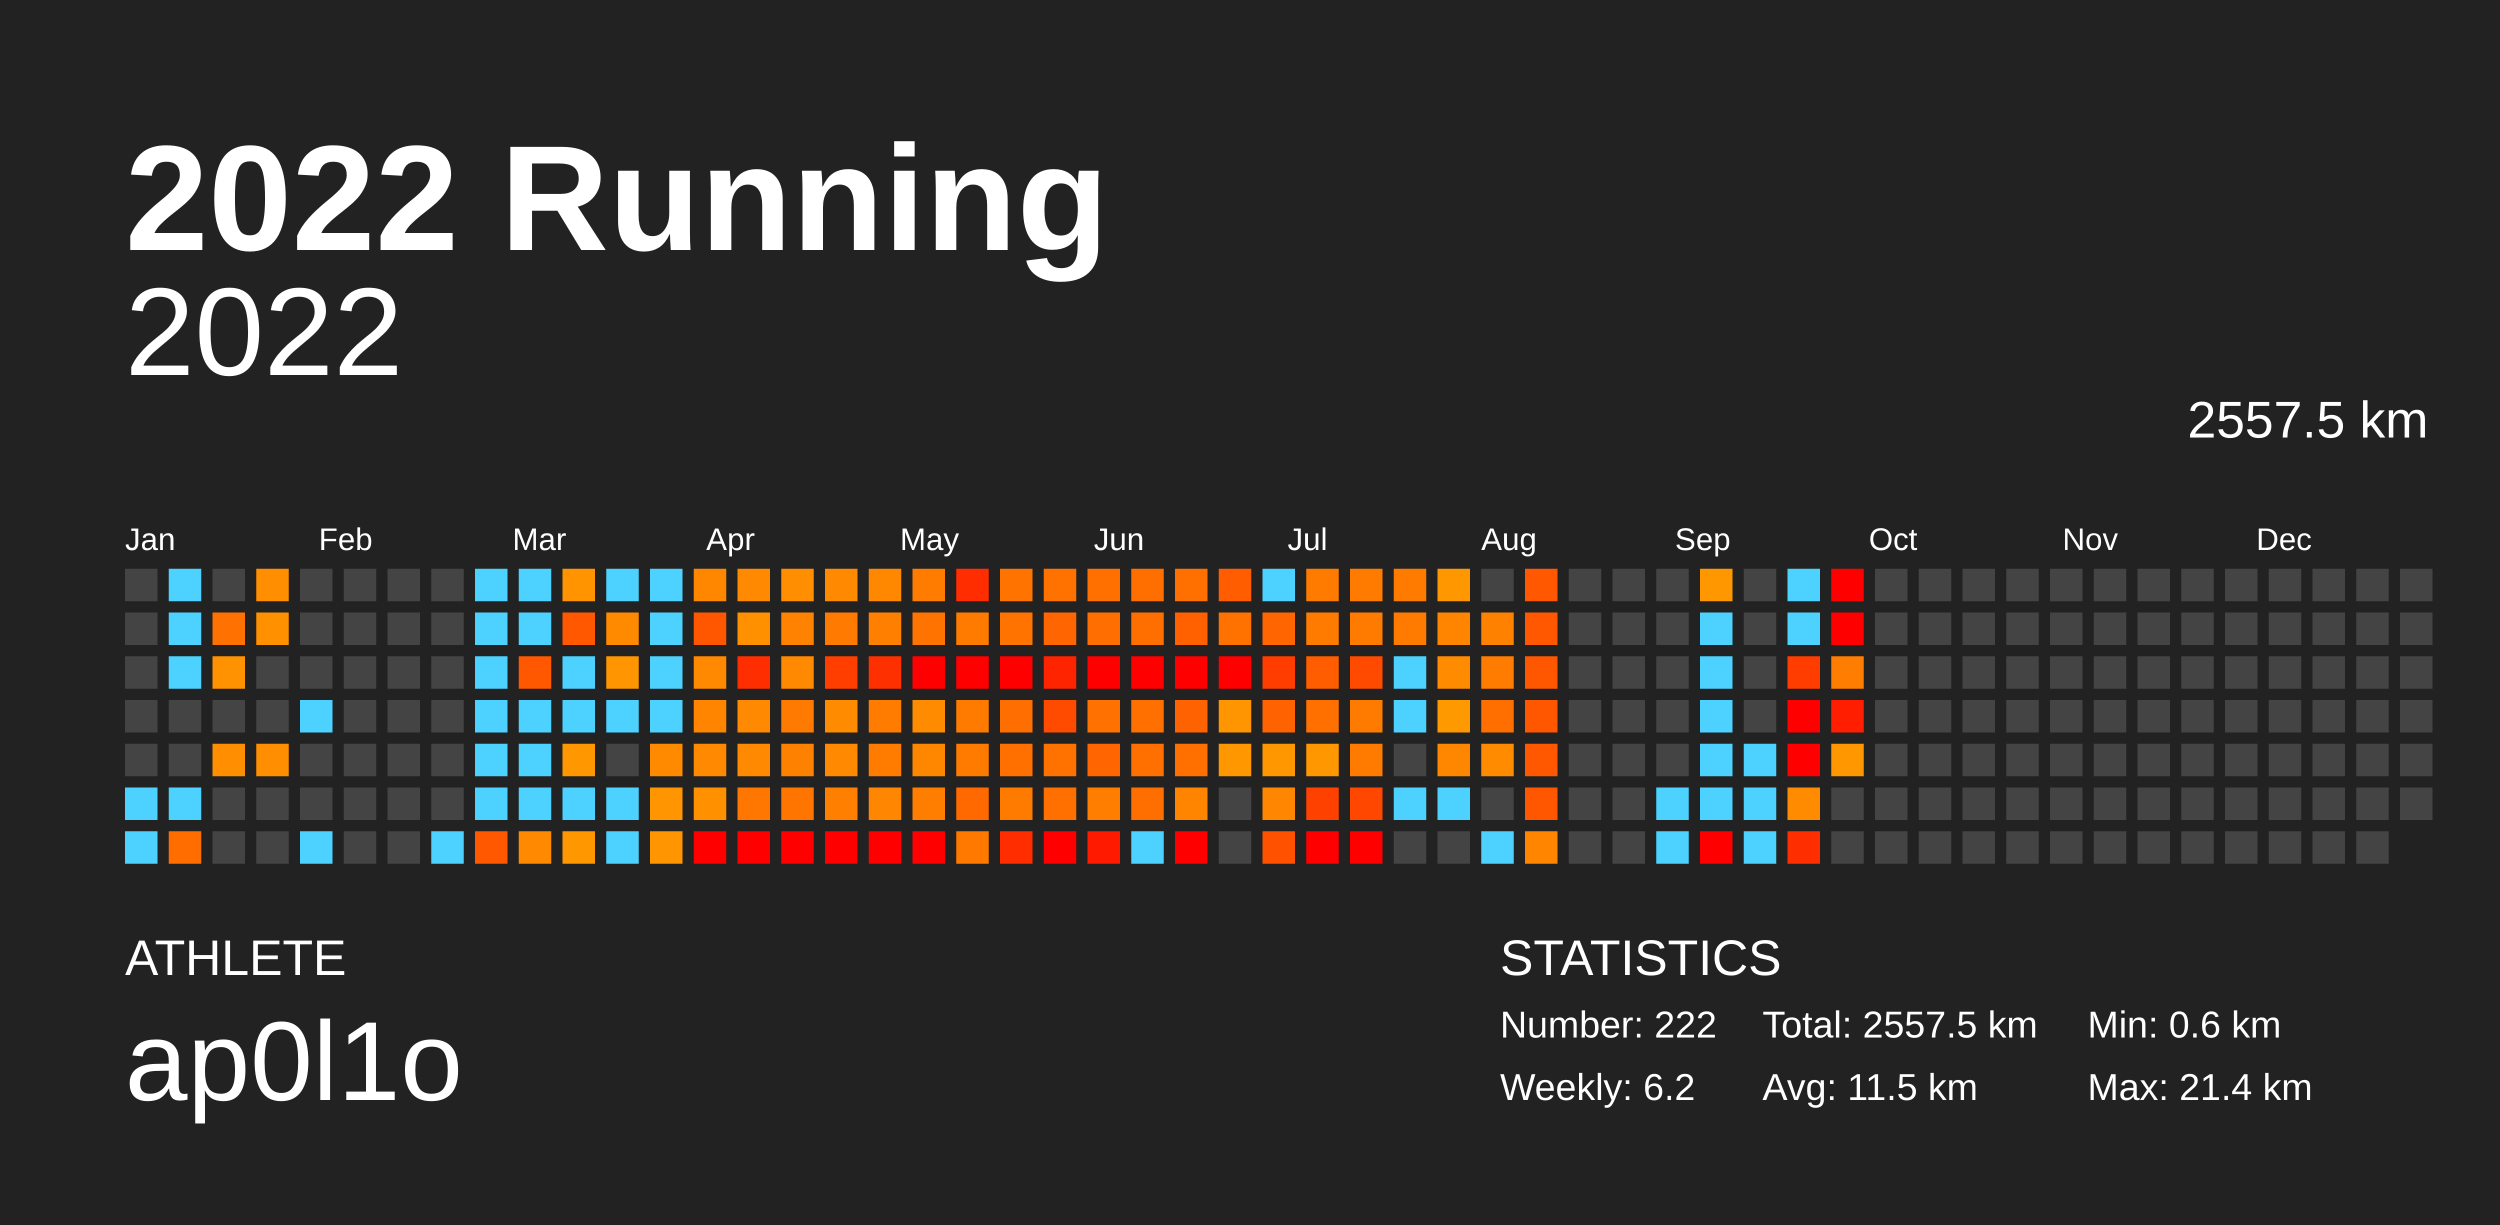
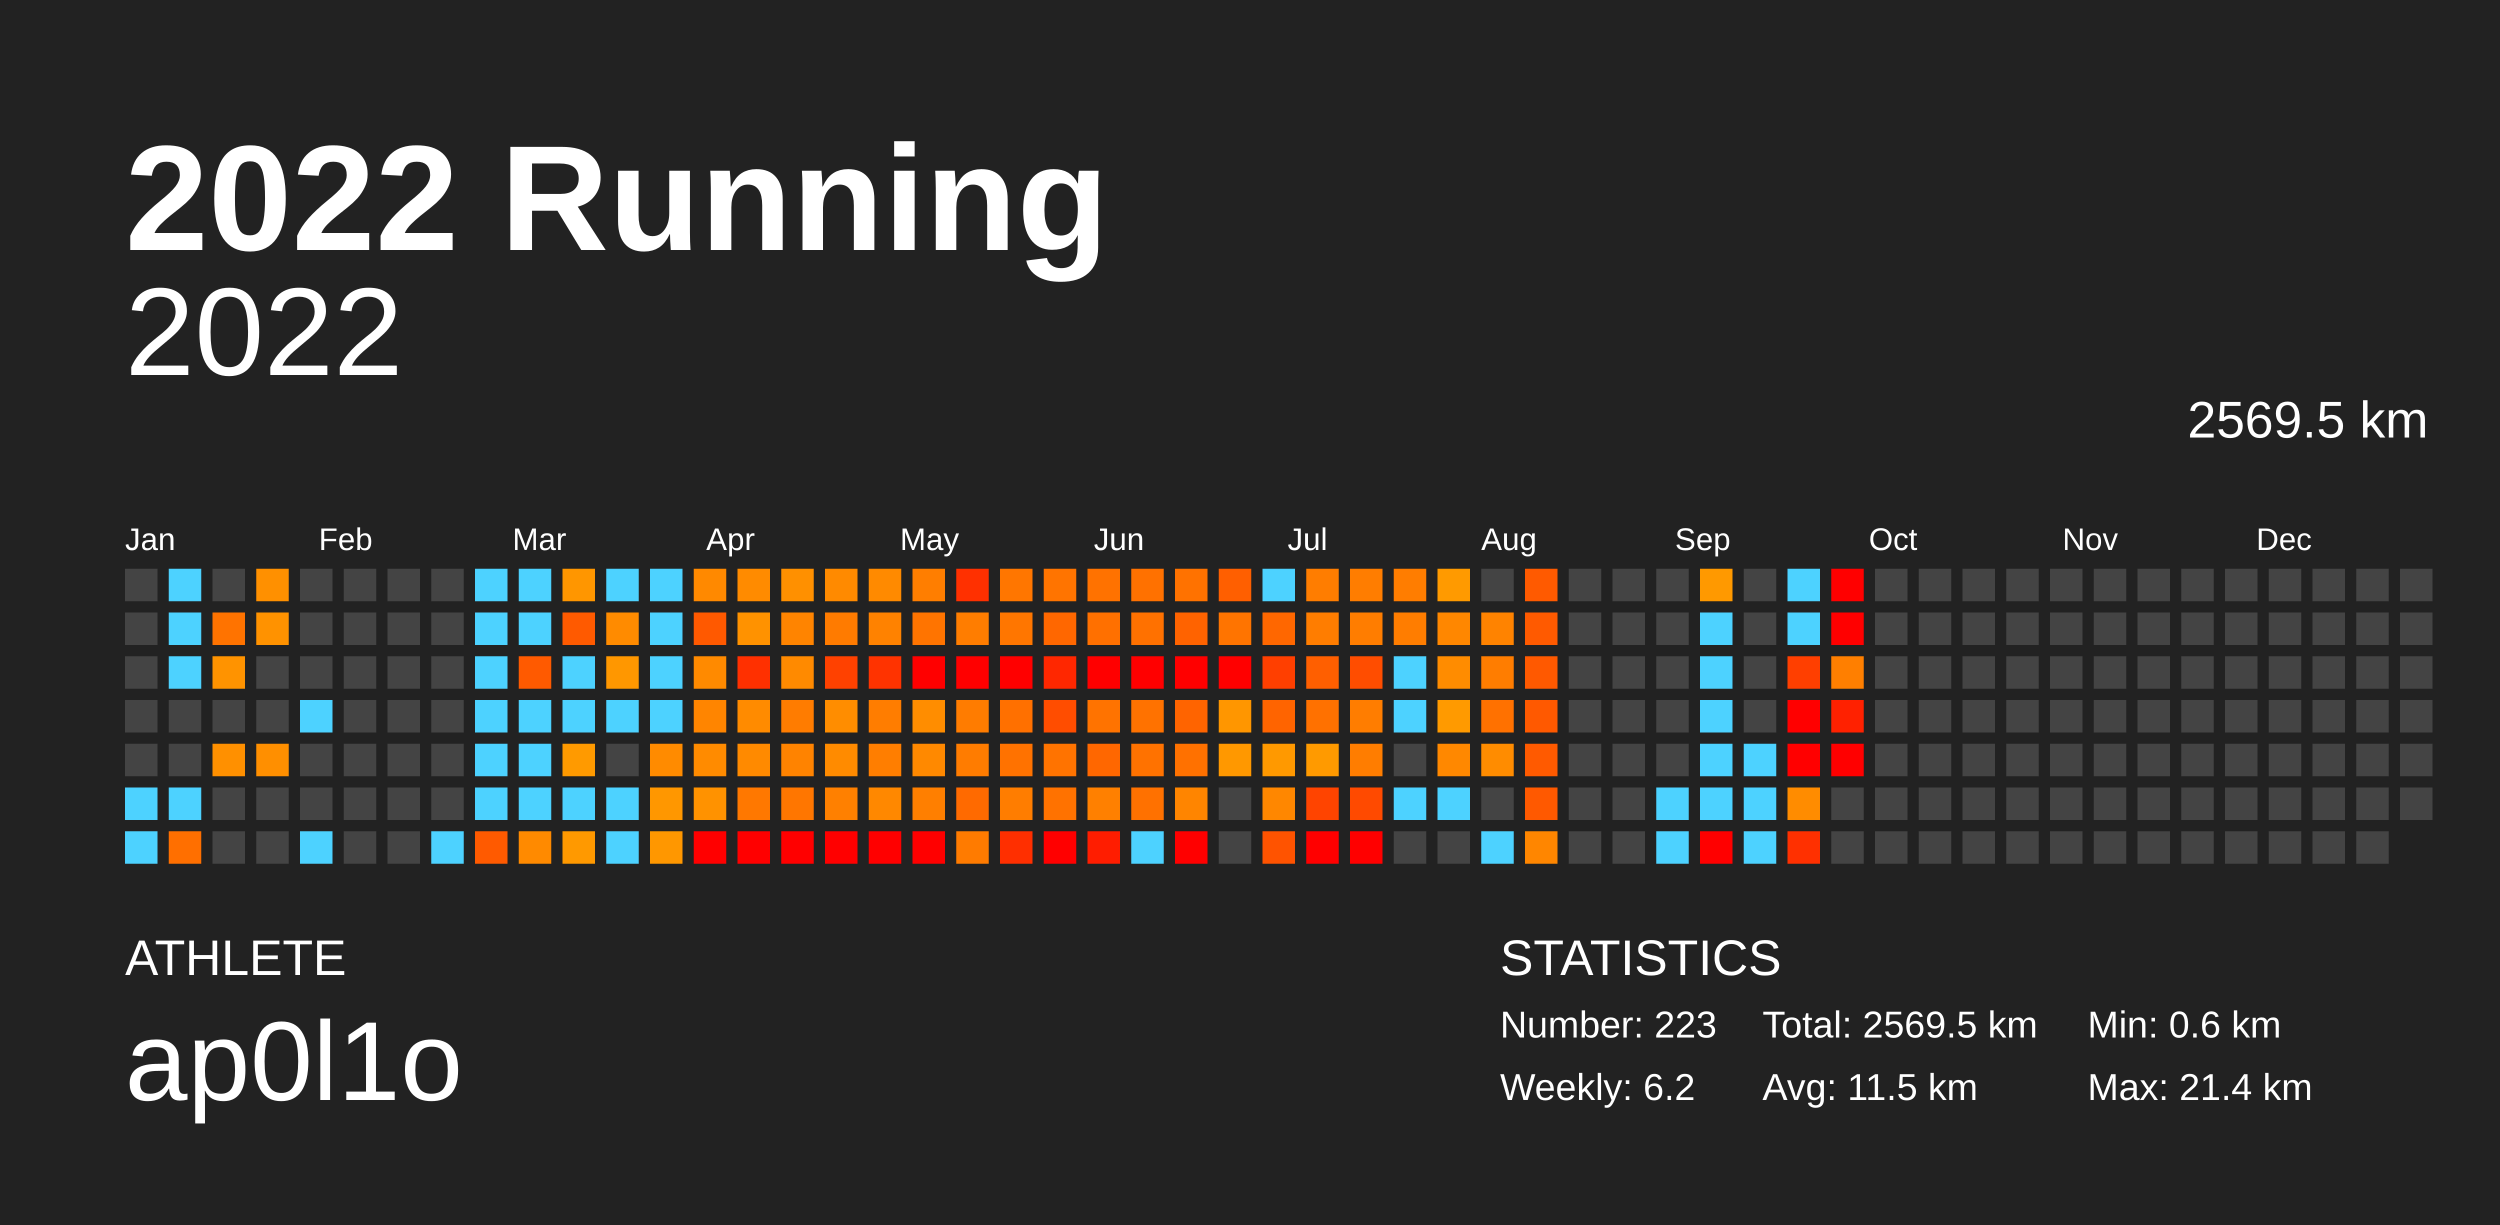
<svg xmlns="http://www.w3.org/2000/svg" baseProfile="full" height="98mm" version="1.1" viewBox="0,0,200,98" width="200mm">
  <defs />
  <rect fill="#222222" height="98" width="200" x="0" y="0" />
  <text fill="#FFFFFF" style="font-size:12px; font-family:Arial; font-weight:bold;" x="10" y="20">2022 Running</text>
  <text fill="#FFFFFF" style="font-size:4px; font-family:Arial" x="10" y="78">ATHLETE</text>
  <text fill="#FFFFFF" style="font-size:9px; font-family:Arial" x="10" y="88">ap0l1o</text>
  <text fill="#FFFFFF" style="font-size:4px; font-family:Arial" x="120" y="78">STATISTICS</text>
-   <text fill="#FFFFFF" style="font-size:3px; font-family:Arial" x="120" y="83">Number: 222</text>
+   <text fill="#FFFFFF" style="font-size:3px; font-family:Arial" x="120" y="83">Number: 223</text>
  <text fill="#FFFFFF" style="font-size:3px; font-family:Arial" x="120" y="88">Weekly: 6.2</text>
-   <text fill="#FFFFFF" style="font-size:3px; font-family:Arial" x="141" y="83">Total: 2557.5 km</text>
+   <text fill="#FFFFFF" style="font-size:3px; font-family:Arial" x="141" y="83">Total: 2569.5 km</text>
  <text fill="#FFFFFF" style="font-size:3px; font-family:Arial" x="141" y="88">Avg: 11.5 km</text>
  <text fill="#FFFFFF" style="font-size:3px; font-family:Arial" x="167" y="83">Min: 0.6 km</text>
  <text fill="#FFFFFF" style="font-size:3px; font-family:Arial" x="167" y="88">Max: 21.4 km</text>
  <text alignment-baseline="hanging" fill="#FFFFFF" style="font-size:10.0px; font-family:Arial;" x="10" y="30">2022</text>
-   <text alignment-baseline="hanging" fill="#FFFFFF" style="font-size:4.125px; font-family:Arial;" x="175" y="35">2557.5 km</text>
+   <text alignment-baseline="hanging" fill="#FFFFFF" style="font-size:4.125px; font-family:Arial;" x="175" y="35">2569.5 km</text>
  <text fill="#FFFFFF" style="font-size:2.5px; font-family:Arial" x="10.0" y="44">Jan</text>
  <text fill="#FFFFFF" style="font-size:2.5px; font-family:Arial" x="25.5" y="44">Feb</text>
  <text fill="#FFFFFF" style="font-size:2.5px; font-family:Arial" x="41.0" y="44">Mar</text>
  <text fill="#FFFFFF" style="font-size:2.5px; font-family:Arial" x="56.5" y="44">Apr</text>
  <text fill="#FFFFFF" style="font-size:2.5px; font-family:Arial" x="72.0" y="44">May</text>
  <text fill="#FFFFFF" style="font-size:2.5px; font-family:Arial" x="87.5" y="44">Jun</text>
  <text fill="#FFFFFF" style="font-size:2.5px; font-family:Arial" x="103.0" y="44">Jul</text>
  <text fill="#FFFFFF" style="font-size:2.5px; font-family:Arial" x="118.5" y="44">Aug</text>
  <text fill="#FFFFFF" style="font-size:2.5px; font-family:Arial" x="134.0" y="44">Sep</text>
  <text fill="#FFFFFF" style="font-size:2.5px; font-family:Arial" x="149.5" y="44">Oct</text>
  <text fill="#FFFFFF" style="font-size:2.5px; font-family:Arial" x="165.0" y="44">Nov</text>
  <text fill="#FFFFFF" style="font-size:2.5px; font-family:Arial" x="180.5" y="44">Dec</text>
  <rect fill="#444444" height="2.6" width="2.6" x="10.0" y="45.5" />
  <rect fill="#444444" height="2.6" width="2.6" x="10.0" y="49.0" />
  <rect fill="#444444" height="2.6" width="2.6" x="10.0" y="52.5" />
  <rect fill="#444444" height="2.6" width="2.6" x="10.0" y="56.0" />
  <rect fill="#444444" height="2.6" width="2.6" x="10.0" y="59.5" />
  <rect fill="#4dd2ff" height="2.6" width="2.6" x="10.0" y="63.0" />
  <rect fill="#4dd2ff" height="2.6" width="2.6" x="10.0" y="66.5" />
  <rect fill="#4dd2ff" height="2.6" width="2.6" x="13.5" y="45.5" />
  <rect fill="#4dd2ff" height="2.6" width="2.6" x="13.5" y="49.0" />
  <rect fill="#4dd2ff" height="2.6" width="2.6" x="13.5" y="52.5" />
  <rect fill="#444444" height="2.6" width="2.6" x="13.5" y="56.0" />
  <rect fill="#444444" height="2.6" width="2.6" x="13.5" y="59.5" />
  <rect fill="#4dd2ff" height="2.6" width="2.6" x="13.5" y="63.0" />
-   <rect fill="#ff6d00" height="2.6" width="2.6" x="13.5" y="66.5" />
+   <rect fill="#ff6f00" height="2.6" width="2.6" x="13.5" y="66.5" />
  <rect fill="#444444" height="2.6" width="2.6" x="17.0" y="45.5" />
-   <rect fill="#ff7100" height="2.6" width="2.6" x="17.0" y="49.0" />
-   <rect fill="#ff9200" height="2.6" width="2.6" x="17.0" y="52.5" />
+   <rect fill="#ff7300" height="2.6" width="2.6" x="17.0" y="49.0" />
+   <rect fill="#ff9300" height="2.6" width="2.6" x="17.0" y="52.5" />
  <rect fill="#444444" height="2.6" width="2.6" x="17.0" y="56.0" />
-   <rect fill="#ff8e00" height="2.6" width="2.6" x="17.0" y="59.5" />
+   <rect fill="#ff9000" height="2.6" width="2.6" x="17.0" y="59.5" />
  <rect fill="#444444" height="2.6" width="2.6" x="17.0" y="63.0" />
  <rect fill="#444444" height="2.6" width="2.6" x="17.0" y="66.5" />
-   <rect fill="#ff8e00" height="2.6" width="2.6" x="20.5" y="45.5" />
-   <rect fill="#ff9100" height="2.6" width="2.6" x="20.5" y="49.0" />
+   <rect fill="#ff9000" height="2.6" width="2.6" x="20.5" y="45.5" />
+   <rect fill="#ff9200" height="2.6" width="2.6" x="20.5" y="49.0" />
  <rect fill="#444444" height="2.6" width="2.6" x="20.5" y="52.5" />
  <rect fill="#444444" height="2.6" width="2.6" x="20.5" y="56.0" />
-   <rect fill="#ff8e00" height="2.6" width="2.6" x="20.5" y="59.5" />
+   <rect fill="#ff8f00" height="2.6" width="2.6" x="20.5" y="59.5" />
  <rect fill="#444444" height="2.6" width="2.6" x="20.5" y="63.0" />
  <rect fill="#444444" height="2.6" width="2.6" x="20.5" y="66.5" />
  <rect fill="#444444" height="2.6" width="2.6" x="24.0" y="45.5" />
  <rect fill="#444444" height="2.6" width="2.6" x="24.0" y="49.0" />
  <rect fill="#444444" height="2.6" width="2.6" x="24.0" y="52.5" />
  <rect fill="#4dd2ff" height="2.6" width="2.6" x="24.0" y="56.0" />
  <rect fill="#444444" height="2.6" width="2.6" x="24.0" y="59.5" />
  <rect fill="#444444" height="2.6" width="2.6" x="24.0" y="63.0" />
  <rect fill="#4dd2ff" height="2.6" width="2.6" x="24.0" y="66.5" />
  <rect fill="#444444" height="2.6" width="2.6" x="27.5" y="45.5" />
  <rect fill="#444444" height="2.6" width="2.6" x="27.5" y="49.0" />
  <rect fill="#444444" height="2.6" width="2.6" x="27.5" y="52.5" />
  <rect fill="#444444" height="2.6" width="2.6" x="27.5" y="56.0" />
  <rect fill="#444444" height="2.6" width="2.6" x="27.5" y="59.5" />
  <rect fill="#444444" height="2.6" width="2.6" x="27.5" y="63.0" />
  <rect fill="#444444" height="2.6" width="2.6" x="27.5" y="66.5" />
  <rect fill="#444444" height="2.6" width="2.6" x="31.0" y="45.5" />
  <rect fill="#444444" height="2.6" width="2.6" x="31.0" y="49.0" />
  <rect fill="#444444" height="2.6" width="2.6" x="31.0" y="52.5" />
  <rect fill="#444444" height="2.6" width="2.6" x="31.0" y="56.0" />
  <rect fill="#444444" height="2.6" width="2.6" x="31.0" y="59.5" />
  <rect fill="#444444" height="2.6" width="2.6" x="31.0" y="63.0" />
  <rect fill="#444444" height="2.6" width="2.6" x="31.0" y="66.5" />
  <rect fill="#444444" height="2.6" width="2.6" x="34.5" y="45.5" />
  <rect fill="#444444" height="2.6" width="2.6" x="34.5" y="49.0" />
  <rect fill="#444444" height="2.6" width="2.6" x="34.5" y="52.5" />
  <rect fill="#444444" height="2.6" width="2.6" x="34.5" y="56.0" />
  <rect fill="#444444" height="2.6" width="2.6" x="34.5" y="59.5" />
  <rect fill="#444444" height="2.6" width="2.6" x="34.5" y="63.0" />
  <rect fill="#4dd2ff" height="2.6" width="2.6" x="34.5" y="66.5" />
  <rect fill="#4dd2ff" height="2.6" width="2.6" x="38.0" y="45.5" />
  <rect fill="#4dd2ff" height="2.6" width="2.6" x="38.0" y="49.0" />
  <rect fill="#4dd2ff" height="2.6" width="2.6" x="38.0" y="52.5" />
  <rect fill="#4dd2ff" height="2.6" width="2.6" x="38.0" y="56.0" />
  <rect fill="#4dd2ff" height="2.6" width="2.6" x="38.0" y="59.5" />
  <rect fill="#4dd2ff" height="2.6" width="2.6" x="38.0" y="63.0" />
-   <rect fill="#ff5800" height="2.6" width="2.6" x="38.0" y="66.5" />
+   <rect fill="#ff5a00" height="2.6" width="2.6" x="38.0" y="66.5" />
  <rect fill="#4dd2ff" height="2.6" width="2.6" x="41.5" y="45.5" />
  <rect fill="#4dd2ff" height="2.6" width="2.6" x="41.5" y="49.0" />
-   <rect fill="#ff5800" height="2.6" width="2.6" x="41.5" y="52.5" />
+   <rect fill="#ff5a00" height="2.6" width="2.6" x="41.5" y="52.5" />
  <rect fill="#4dd2ff" height="2.6" width="2.6" x="41.5" y="56.0" />
  <rect fill="#4dd2ff" height="2.6" width="2.6" x="41.5" y="59.5" />
  <rect fill="#4dd2ff" height="2.6" width="2.6" x="41.5" y="63.0" />
-   <rect fill="#ff8900" height="2.6" width="2.6" x="41.5" y="66.5" />
-   <rect fill="#ff9400" height="2.6" width="2.6" x="45.0" y="45.5" />
-   <rect fill="#ff5800" height="2.6" width="2.6" x="45.0" y="49.0" />
+   <rect fill="#ff8a00" height="2.6" width="2.6" x="41.5" y="66.5" />
+   <rect fill="#ff9600" height="2.6" width="2.6" x="45.0" y="45.5" />
+   <rect fill="#ff5a00" height="2.6" width="2.6" x="45.0" y="49.0" />
  <rect fill="#4dd2ff" height="2.6" width="2.6" x="45.0" y="52.5" />
  <rect fill="#4dd2ff" height="2.6" width="2.6" x="45.0" y="56.0" />
-   <rect fill="#ff9800" height="2.6" width="2.6" x="45.0" y="59.5" />
+   <rect fill="#ff9a00" height="2.6" width="2.6" x="45.0" y="59.5" />
  <rect fill="#4dd2ff" height="2.6" width="2.6" x="45.0" y="63.0" />
-   <rect fill="#ff9800" height="2.6" width="2.6" x="45.0" y="66.5" />
+   <rect fill="#ff9900" height="2.6" width="2.6" x="45.0" y="66.5" />
  <rect fill="#4dd2ff" height="2.6" width="2.6" x="48.5" y="45.5" />
-   <rect fill="#ff8a00" height="2.6" width="2.6" x="48.5" y="49.0" />
-   <rect fill="#ff9500" height="2.6" width="2.6" x="48.5" y="52.5" />
+   <rect fill="#ff8b00" height="2.6" width="2.6" x="48.5" y="49.0" />
+   <rect fill="#ff9700" height="2.6" width="2.6" x="48.5" y="52.5" />
  <rect fill="#4dd2ff" height="2.6" width="2.6" x="48.5" y="56.0" />
  <rect fill="#444444" height="2.6" width="2.6" x="48.5" y="59.5" />
  <rect fill="#4dd2ff" height="2.6" width="2.6" x="48.5" y="63.0" />
  <rect fill="#4dd2ff" height="2.6" width="2.6" x="48.5" y="66.5" />
  <rect fill="#4dd2ff" height="2.6" width="2.6" x="52.0" y="45.5" />
  <rect fill="#4dd2ff" height="2.6" width="2.6" x="52.0" y="49.0" />
  <rect fill="#4dd2ff" height="2.6" width="2.6" x="52.0" y="52.5" />
  <rect fill="#4dd2ff" height="2.6" width="2.6" x="52.0" y="56.0" />
-   <rect fill="#ff8a00" height="2.6" width="2.6" x="52.0" y="59.5" />
-   <rect fill="#ff9500" height="2.6" width="2.6" x="52.0" y="63.0" />
-   <rect fill="#ff9500" height="2.6" width="2.6" x="52.0" y="66.5" />
-   <rect fill="#ff8700" height="2.6" width="2.6" x="55.5" y="45.5" />
-   <rect fill="#ff5700" height="2.6" width="2.6" x="55.5" y="49.0" />
-   <rect fill="#ff8900" height="2.6" width="2.6" x="55.5" y="52.5" />
-   <rect fill="#ff8400" height="2.6" width="2.6" x="55.5" y="56.0" />
-   <rect fill="#ff8900" height="2.6" width="2.6" x="55.5" y="59.5" />
-   <rect fill="#ff9100" height="2.6" width="2.6" x="55.5" y="63.0" />
+   <rect fill="#ff8b00" height="2.6" width="2.6" x="52.0" y="59.5" />
+   <rect fill="#ff9700" height="2.6" width="2.6" x="52.0" y="63.0" />
+   <rect fill="#ff9700" height="2.6" width="2.6" x="52.0" y="66.5" />
+   <rect fill="#ff8900" height="2.6" width="2.6" x="55.5" y="45.5" />
+   <rect fill="#ff5900" height="2.6" width="2.6" x="55.5" y="49.0" />
+   <rect fill="#ff8a00" height="2.6" width="2.6" x="55.5" y="52.5" />
+   <rect fill="#ff8500" height="2.6" width="2.6" x="55.5" y="56.0" />
+   <rect fill="#ff8b00" height="2.6" width="2.6" x="55.5" y="59.5" />
+   <rect fill="#ff9200" height="2.6" width="2.6" x="55.5" y="63.0" />
  <rect fill="red" height="2.6" width="2.6" x="55.5" y="66.5" />
-   <rect fill="#ff8900" height="2.6" width="2.6" x="59.0" y="45.5" />
-   <rect fill="#ff9100" height="2.6" width="2.6" x="59.0" y="49.0" />
-   <rect fill="#ff2e00" height="2.6" width="2.6" x="59.0" y="52.5" />
-   <rect fill="#ff8900" height="2.6" width="2.6" x="59.0" y="56.0" />
-   <rect fill="#ff8900" height="2.6" width="2.6" x="59.0" y="59.5" />
-   <rect fill="#ff7600" height="2.6" width="2.6" x="59.0" y="63.0" />
+   <rect fill="#ff8b00" height="2.6" width="2.6" x="59.0" y="45.5" />
+   <rect fill="#ff9200" height="2.6" width="2.6" x="59.0" y="49.0" />
+   <rect fill="#ff3000" height="2.6" width="2.6" x="59.0" y="52.5" />
+   <rect fill="#ff8b00" height="2.6" width="2.6" x="59.0" y="56.0" />
+   <rect fill="#ff8a00" height="2.6" width="2.6" x="59.0" y="59.5" />
+   <rect fill="#ff7800" height="2.6" width="2.6" x="59.0" y="63.0" />
  <rect fill="red" height="2.6" width="2.6" x="59.0" y="66.5" />
-   <rect fill="#ff8f00" height="2.6" width="2.6" x="62.5" y="45.5" />
-   <rect fill="#ff8200" height="2.6" width="2.6" x="62.5" y="49.0" />
-   <rect fill="#ff8900" height="2.6" width="2.6" x="62.5" y="52.5" />
-   <rect fill="#ff7a00" height="2.6" width="2.6" x="62.5" y="56.0" />
-   <rect fill="#ff8100" height="2.6" width="2.6" x="62.5" y="59.5" />
-   <rect fill="#ff7500" height="2.6" width="2.6" x="62.5" y="63.0" />
+   <rect fill="#ff9000" height="2.6" width="2.6" x="62.5" y="45.5" />
+   <rect fill="#ff8400" height="2.6" width="2.6" x="62.5" y="49.0" />
+   <rect fill="#ff8a00" height="2.6" width="2.6" x="62.5" y="52.5" />
+   <rect fill="#ff7c00" height="2.6" width="2.6" x="62.5" y="56.0" />
+   <rect fill="#ff8300" height="2.6" width="2.6" x="62.5" y="59.5" />
+   <rect fill="#ff7600" height="2.6" width="2.6" x="62.5" y="63.0" />
  <rect fill="red" height="2.6" width="2.6" x="62.5" y="66.5" />
-   <rect fill="#ff8900" height="2.6" width="2.6" x="66.0" y="45.5" />
-   <rect fill="#ff7a00" height="2.6" width="2.6" x="66.0" y="49.0" />
-   <rect fill="#ff3e00" height="2.6" width="2.6" x="66.0" y="52.5" />
-   <rect fill="#ff8b00" height="2.6" width="2.6" x="66.0" y="56.0" />
-   <rect fill="#ff8900" height="2.6" width="2.6" x="66.0" y="59.5" />
-   <rect fill="#ff7f00" height="2.6" width="2.6" x="66.0" y="63.0" />
+   <rect fill="#ff8a00" height="2.6" width="2.6" x="66.0" y="45.5" />
+   <rect fill="#ff7b00" height="2.6" width="2.6" x="66.0" y="49.0" />
+   <rect fill="#ff4100" height="2.6" width="2.6" x="66.0" y="52.5" />
+   <rect fill="#ff8d00" height="2.6" width="2.6" x="66.0" y="56.0" />
+   <rect fill="#ff8b00" height="2.6" width="2.6" x="66.0" y="59.5" />
+   <rect fill="#ff8000" height="2.6" width="2.6" x="66.0" y="63.0" />
  <rect fill="red" height="2.6" width="2.6" x="66.0" y="66.5" />
-   <rect fill="#ff8800" height="2.6" width="2.6" x="69.5" y="45.5" />
-   <rect fill="#ff8000" height="2.6" width="2.6" x="69.5" y="49.0" />
-   <rect fill="#ff3000" height="2.6" width="2.6" x="69.5" y="52.5" />
-   <rect fill="#ff7c00" height="2.6" width="2.6" x="69.5" y="56.0" />
-   <rect fill="#ff7c00" height="2.6" width="2.6" x="69.5" y="59.5" />
-   <rect fill="#ff8600" height="2.6" width="2.6" x="69.5" y="63.0" />
+   <rect fill="#ff8a00" height="2.6" width="2.6" x="69.5" y="45.5" />
+   <rect fill="#ff8200" height="2.6" width="2.6" x="69.5" y="49.0" />
+   <rect fill="#ff3300" height="2.6" width="2.6" x="69.5" y="52.5" />
+   <rect fill="#ff7d00" height="2.6" width="2.6" x="69.5" y="56.0" />
+   <rect fill="#ff7e00" height="2.6" width="2.6" x="69.5" y="59.5" />
+   <rect fill="#ff8800" height="2.6" width="2.6" x="69.5" y="63.0" />
  <rect fill="red" height="2.6" width="2.6" x="69.5" y="66.5" />
-   <rect fill="#ff7c00" height="2.6" width="2.6" x="73.0" y="45.5" />
-   <rect fill="#ff7300" height="2.6" width="2.6" x="73.0" y="49.0" />
+   <rect fill="#ff7e00" height="2.6" width="2.6" x="73.0" y="45.5" />
+   <rect fill="#ff7400" height="2.6" width="2.6" x="73.0" y="49.0" />
  <rect fill="red" height="2.6" width="2.6" x="73.0" y="52.5" />
-   <rect fill="#ff8b00" height="2.6" width="2.6" x="73.0" y="56.0" />
-   <rect fill="#ff8700" height="2.6" width="2.6" x="73.0" y="59.5" />
-   <rect fill="#ff7e00" height="2.6" width="2.6" x="73.0" y="63.0" />
+   <rect fill="#ff8d00" height="2.6" width="2.6" x="73.0" y="56.0" />
+   <rect fill="#ff8900" height="2.6" width="2.6" x="73.0" y="59.5" />
+   <rect fill="#ff7f00" height="2.6" width="2.6" x="73.0" y="63.0" />
  <rect fill="red" height="2.6" width="2.6" x="73.0" y="66.5" />
-   <rect fill="#ff2d00" height="2.6" width="2.6" x="76.5" y="45.5" />
-   <rect fill="#ff7b00" height="2.6" width="2.6" x="76.5" y="49.0" />
+   <rect fill="#ff3000" height="2.6" width="2.6" x="76.5" y="45.5" />
+   <rect fill="#ff7d00" height="2.6" width="2.6" x="76.5" y="49.0" />
  <rect fill="red" height="2.6" width="2.6" x="76.5" y="52.5" />
-   <rect fill="#ff7b00" height="2.6" width="2.6" x="76.5" y="56.0" />
-   <rect fill="#ff7b00" height="2.6" width="2.6" x="76.5" y="59.5" />
-   <rect fill="#ff6900" height="2.6" width="2.6" x="76.5" y="63.0" />
-   <rect fill="#ff7900" height="2.6" width="2.6" x="76.5" y="66.5" />
-   <rect fill="#ff7400" height="2.6" width="2.6" x="80.0" y="45.5" />
-   <rect fill="#ff7400" height="2.6" width="2.6" x="80.0" y="49.0" />
+   <rect fill="#ff7c00" height="2.6" width="2.6" x="76.5" y="56.0" />
+   <rect fill="#ff7c00" height="2.6" width="2.6" x="76.5" y="59.5" />
+   <rect fill="#ff6a00" height="2.6" width="2.6" x="76.5" y="63.0" />
+   <rect fill="#ff7b00" height="2.6" width="2.6" x="76.5" y="66.5" />
+   <rect fill="#ff7600" height="2.6" width="2.6" x="80.0" y="45.5" />
+   <rect fill="#ff7600" height="2.6" width="2.6" x="80.0" y="49.0" />
  <rect fill="red" height="2.6" width="2.6" x="80.0" y="52.5" />
-   <rect fill="#ff6e00" height="2.6" width="2.6" x="80.0" y="56.0" />
-   <rect fill="#ff7000" height="2.6" width="2.6" x="80.0" y="59.5" />
-   <rect fill="#ff7b00" height="2.6" width="2.6" x="80.0" y="63.0" />
-   <rect fill="#ff2d00" height="2.6" width="2.6" x="80.0" y="66.5" />
-   <rect fill="#ff7200" height="2.6" width="2.6" x="83.5" y="45.5" />
-   <rect fill="#ff6500" height="2.6" width="2.6" x="83.5" y="49.0" />
-   <rect fill="#ff2400" height="2.6" width="2.6" x="83.5" y="52.5" />
-   <rect fill="#ff4b00" height="2.6" width="2.6" x="83.5" y="56.0" />
-   <rect fill="#ff7200" height="2.6" width="2.6" x="83.5" y="59.5" />
-   <rect fill="#ff7000" height="2.6" width="2.6" x="83.5" y="63.0" />
+   <rect fill="#ff7000" height="2.6" width="2.6" x="80.0" y="56.0" />
+   <rect fill="#ff7200" height="2.6" width="2.6" x="80.0" y="59.5" />
+   <rect fill="#ff7d00" height="2.6" width="2.6" x="80.0" y="63.0" />
+   <rect fill="#ff2f00" height="2.6" width="2.6" x="80.0" y="66.5" />
+   <rect fill="#ff7400" height="2.6" width="2.6" x="83.5" y="45.5" />
+   <rect fill="#ff6700" height="2.6" width="2.6" x="83.5" y="49.0" />
+   <rect fill="#ff2700" height="2.6" width="2.6" x="83.5" y="52.5" />
+   <rect fill="#ff4d00" height="2.6" width="2.6" x="83.5" y="56.0" />
+   <rect fill="#ff7300" height="2.6" width="2.6" x="83.5" y="59.5" />
+   <rect fill="#ff7200" height="2.6" width="2.6" x="83.5" y="63.0" />
  <rect fill="red" height="2.6" width="2.6" x="83.5" y="66.5" />
-   <rect fill="#ff7000" height="2.6" width="2.6" x="87.0" y="45.5" />
-   <rect fill="#ff6e00" height="2.6" width="2.6" x="87.0" y="49.0" />
+   <rect fill="#ff7200" height="2.6" width="2.6" x="87.0" y="45.5" />
+   <rect fill="#ff7000" height="2.6" width="2.6" x="87.0" y="49.0" />
  <rect fill="red" height="2.6" width="2.6" x="87.0" y="52.5" />
-   <rect fill="#ff7100" height="2.6" width="2.6" x="87.0" y="56.0" />
-   <rect fill="#ff6500" height="2.6" width="2.6" x="87.0" y="59.5" />
-   <rect fill="#ff7e00" height="2.6" width="2.6" x="87.0" y="63.0" />
-   <rect fill="#ff1a00" height="2.6" width="2.6" x="87.0" y="66.5" />
-   <rect fill="#ff6f00" height="2.6" width="2.6" x="90.5" y="45.5" />
-   <rect fill="#ff6f00" height="2.6" width="2.6" x="90.5" y="49.0" />
+   <rect fill="#ff7300" height="2.6" width="2.6" x="87.0" y="56.0" />
+   <rect fill="#ff6700" height="2.6" width="2.6" x="87.0" y="59.5" />
+   <rect fill="#ff8000" height="2.6" width="2.6" x="87.0" y="63.0" />
+   <rect fill="#ff1d00" height="2.6" width="2.6" x="87.0" y="66.5" />
+   <rect fill="#ff7100" height="2.6" width="2.6" x="90.5" y="45.5" />
+   <rect fill="#ff7100" height="2.6" width="2.6" x="90.5" y="49.0" />
  <rect fill="red" height="2.6" width="2.6" x="90.5" y="52.5" />
-   <rect fill="#ff7000" height="2.6" width="2.6" x="90.5" y="56.0" />
-   <rect fill="#ff7000" height="2.6" width="2.6" x="90.5" y="59.5" />
-   <rect fill="#ff6f00" height="2.6" width="2.6" x="90.5" y="63.0" />
+   <rect fill="#ff7200" height="2.6" width="2.6" x="90.5" y="56.0" />
+   <rect fill="#ff7200" height="2.6" width="2.6" x="90.5" y="59.5" />
+   <rect fill="#ff7100" height="2.6" width="2.6" x="90.5" y="63.0" />
  <rect fill="#4dd2ff" height="2.6" width="2.6" x="90.5" y="66.5" />
-   <rect fill="#ff7000" height="2.6" width="2.6" x="94.0" y="45.5" />
-   <rect fill="#ff6100" height="2.6" width="2.6" x="94.0" y="49.0" />
+   <rect fill="#ff7200" height="2.6" width="2.6" x="94.0" y="45.5" />
+   <rect fill="#ff6300" height="2.6" width="2.6" x="94.0" y="49.0" />
  <rect fill="red" height="2.6" width="2.6" x="94.0" y="52.5" />
-   <rect fill="#ff6200" height="2.6" width="2.6" x="94.0" y="56.0" />
-   <rect fill="#ff7000" height="2.6" width="2.6" x="94.0" y="59.5" />
-   <rect fill="#ff8400" height="2.6" width="2.6" x="94.0" y="63.0" />
+   <rect fill="#ff6400" height="2.6" width="2.6" x="94.0" y="56.0" />
+   <rect fill="#ff7100" height="2.6" width="2.6" x="94.0" y="59.5" />
+   <rect fill="#ff8500" height="2.6" width="2.6" x="94.0" y="63.0" />
  <rect fill="red" height="2.6" width="2.6" x="94.0" y="66.5" />
-   <rect fill="#ff5d00" height="2.6" width="2.6" x="97.5" y="45.5" />
-   <rect fill="#ff7200" height="2.6" width="2.6" x="97.5" y="49.0" />
+   <rect fill="#ff5f00" height="2.6" width="2.6" x="97.5" y="45.5" />
+   <rect fill="#ff7400" height="2.6" width="2.6" x="97.5" y="49.0" />
  <rect fill="red" height="2.6" width="2.6" x="97.5" y="52.5" />
-   <rect fill="#ff9500" height="2.6" width="2.6" x="97.5" y="56.0" />
-   <rect fill="#ff9700" height="2.6" width="2.6" x="97.5" y="59.5" />
+   <rect fill="#ff9600" height="2.6" width="2.6" x="97.5" y="56.0" />
+   <rect fill="#ff9800" height="2.6" width="2.6" x="97.5" y="59.5" />
  <rect fill="#444444" height="2.6" width="2.6" x="97.5" y="63.0" />
  <rect fill="#444444" height="2.6" width="2.6" x="97.5" y="66.5" />
  <rect fill="#4dd2ff" height="2.6" width="2.6" x="101.0" y="45.5" />
-   <rect fill="#ff6500" height="2.6" width="2.6" x="101.0" y="49.0" />
-   <rect fill="#ff3d00" height="2.6" width="2.6" x="101.0" y="52.5" />
-   <rect fill="#ff6200" height="2.6" width="2.6" x="101.0" y="56.0" />
-   <rect fill="#ff9800" height="2.6" width="2.6" x="101.0" y="59.5" />
-   <rect fill="#ff8600" height="2.6" width="2.6" x="101.0" y="63.0" />
-   <rect fill="#ff5100" height="2.6" width="2.6" x="101.0" y="66.5" />
-   <rect fill="#ff7b00" height="2.6" width="2.6" x="104.5" y="45.5" />
-   <rect fill="#ff7b00" height="2.6" width="2.6" x="104.5" y="49.0" />
-   <rect fill="#ff5d00" height="2.6" width="2.6" x="104.5" y="52.5" />
-   <rect fill="#ff7000" height="2.6" width="2.6" x="104.5" y="56.0" />
-   <rect fill="#ff9800" height="2.6" width="2.6" x="104.5" y="59.5" />
-   <rect fill="#ff4100" height="2.6" width="2.6" x="104.5" y="63.0" />
+   <rect fill="#ff6700" height="2.6" width="2.6" x="101.0" y="49.0" />
+   <rect fill="#ff3f00" height="2.6" width="2.6" x="101.0" y="52.5" />
+   <rect fill="#ff6400" height="2.6" width="2.6" x="101.0" y="56.0" />
+   <rect fill="#ff9900" height="2.6" width="2.6" x="101.0" y="59.5" />
+   <rect fill="#ff8700" height="2.6" width="2.6" x="101.0" y="63.0" />
+   <rect fill="#ff5300" height="2.6" width="2.6" x="101.0" y="66.5" />
+   <rect fill="#ff7d00" height="2.6" width="2.6" x="104.5" y="45.5" />
+   <rect fill="#ff7d00" height="2.6" width="2.6" x="104.5" y="49.0" />
+   <rect fill="#ff5f00" height="2.6" width="2.6" x="104.5" y="52.5" />
+   <rect fill="#ff7100" height="2.6" width="2.6" x="104.5" y="56.0" />
+   <rect fill="#ff9a00" height="2.6" width="2.6" x="104.5" y="59.5" />
+   <rect fill="#ff4400" height="2.6" width="2.6" x="104.5" y="63.0" />
  <rect fill="red" height="2.6" width="2.6" x="104.5" y="66.5" />
-   <rect fill="#ff7b00" height="2.6" width="2.6" x="108.0" y="45.5" />
-   <rect fill="#ff7b00" height="2.6" width="2.6" x="108.0" y="49.0" />
-   <rect fill="#ff4a00" height="2.6" width="2.6" x="108.0" y="52.5" />
-   <rect fill="#ff7b00" height="2.6" width="2.6" x="108.0" y="56.0" />
-   <rect fill="#ff7b00" height="2.6" width="2.6" x="108.0" y="59.5" />
-   <rect fill="#ff4700" height="2.6" width="2.6" x="108.0" y="63.0" />
+   <rect fill="#ff7d00" height="2.6" width="2.6" x="108.0" y="45.5" />
+   <rect fill="#ff7d00" height="2.6" width="2.6" x="108.0" y="49.0" />
+   <rect fill="#ff4d00" height="2.6" width="2.6" x="108.0" y="52.5" />
+   <rect fill="#ff7d00" height="2.6" width="2.6" x="108.0" y="56.0" />
+   <rect fill="#ff7d00" height="2.6" width="2.6" x="108.0" y="59.5" />
+   <rect fill="#ff4a00" height="2.6" width="2.6" x="108.0" y="63.0" />
  <rect fill="red" height="2.6" width="2.6" x="108.0" y="66.5" />
-   <rect fill="#ff7b00" height="2.6" width="2.6" x="111.5" y="45.5" />
-   <rect fill="#ff7b00" height="2.6" width="2.6" x="111.5" y="49.0" />
+   <rect fill="#ff7d00" height="2.6" width="2.6" x="111.5" y="45.5" />
+   <rect fill="#ff7d00" height="2.6" width="2.6" x="111.5" y="49.0" />
  <rect fill="#4dd2ff" height="2.6" width="2.6" x="111.5" y="52.5" />
  <rect fill="#4dd2ff" height="2.6" width="2.6" x="111.5" y="56.0" />
  <rect fill="#444444" height="2.6" width="2.6" x="111.5" y="59.5" />
  <rect fill="#4dd2ff" height="2.6" width="2.6" x="111.5" y="63.0" />
  <rect fill="#444444" height="2.6" width="2.6" x="111.5" y="66.5" />
-   <rect fill="#ff9800" height="2.6" width="2.6" x="115.0" y="45.5" />
-   <rect fill="#ff8500" height="2.6" width="2.6" x="115.0" y="49.0" />
-   <rect fill="#ff8b00" height="2.6" width="2.6" x="115.0" y="52.5" />
-   <rect fill="#ff9900" height="2.6" width="2.6" x="115.0" y="56.0" />
-   <rect fill="#ff8700" height="2.6" width="2.6" x="115.0" y="59.5" />
+   <rect fill="#ff9a00" height="2.6" width="2.6" x="115.0" y="45.5" />
+   <rect fill="#ff8700" height="2.6" width="2.6" x="115.0" y="49.0" />
+   <rect fill="#ff8c00" height="2.6" width="2.6" x="115.0" y="52.5" />
+   <rect fill="#ff9a00" height="2.6" width="2.6" x="115.0" y="56.0" />
+   <rect fill="#ff8800" height="2.6" width="2.6" x="115.0" y="59.5" />
  <rect fill="#4dd2ff" height="2.6" width="2.6" x="115.0" y="63.0" />
  <rect fill="#444444" height="2.6" width="2.6" x="115.0" y="66.5" />
  <rect fill="#444444" height="2.6" width="2.6" x="118.5" y="45.5" />
-   <rect fill="#ff8100" height="2.6" width="2.6" x="118.5" y="49.0" />
-   <rect fill="#ff7c00" height="2.6" width="2.6" x="118.5" y="52.5" />
-   <rect fill="#ff6f00" height="2.6" width="2.6" x="118.5" y="56.0" />
-   <rect fill="#ff8b00" height="2.6" width="2.6" x="118.5" y="59.5" />
+   <rect fill="#ff8300" height="2.6" width="2.6" x="118.5" y="49.0" />
+   <rect fill="#ff7d00" height="2.6" width="2.6" x="118.5" y="52.5" />
+   <rect fill="#ff7100" height="2.6" width="2.6" x="118.5" y="56.0" />
+   <rect fill="#ff8c00" height="2.6" width="2.6" x="118.5" y="59.5" />
  <rect fill="#444444" height="2.6" width="2.6" x="118.5" y="63.0" />
  <rect fill="#4dd2ff" height="2.6" width="2.6" x="118.5" y="66.5" />
-   <rect fill="#ff5800" height="2.6" width="2.6" x="122.0" y="45.5" />
-   <rect fill="#ff5800" height="2.6" width="2.6" x="122.0" y="49.0" />
-   <rect fill="#ff5700" height="2.6" width="2.6" x="122.0" y="52.5" />
-   <rect fill="#ff5700" height="2.6" width="2.6" x="122.0" y="56.0" />
-   <rect fill="#ff5800" height="2.6" width="2.6" x="122.0" y="59.5" />
-   <rect fill="#ff5700" height="2.6" width="2.6" x="122.0" y="63.0" />
-   <rect fill="#ff8400" height="2.6" width="2.6" x="122.0" y="66.5" />
+   <rect fill="#ff5a00" height="2.6" width="2.6" x="122.0" y="45.5" />
+   <rect fill="#ff5a00" height="2.6" width="2.6" x="122.0" y="49.0" />
+   <rect fill="#ff5900" height="2.6" width="2.6" x="122.0" y="52.5" />
+   <rect fill="#ff5900" height="2.6" width="2.6" x="122.0" y="56.0" />
+   <rect fill="#ff5a00" height="2.6" width="2.6" x="122.0" y="59.5" />
+   <rect fill="#ff5900" height="2.6" width="2.6" x="122.0" y="63.0" />
+   <rect fill="#ff8600" height="2.6" width="2.6" x="122.0" y="66.5" />
  <rect fill="#444444" height="2.6" width="2.6" x="125.5" y="45.5" />
  <rect fill="#444444" height="2.6" width="2.6" x="125.5" y="49.0" />
  <rect fill="#444444" height="2.6" width="2.6" x="125.5" y="52.5" />
  <rect fill="#444444" height="2.6" width="2.6" x="125.5" y="56.0" />
  <rect fill="#444444" height="2.6" width="2.6" x="125.5" y="59.5" />
  <rect fill="#444444" height="2.6" width="2.6" x="125.5" y="63.0" />
  <rect fill="#444444" height="2.6" width="2.6" x="125.5" y="66.5" />
  <rect fill="#444444" height="2.6" width="2.6" x="129.0" y="45.5" />
  <rect fill="#444444" height="2.6" width="2.6" x="129.0" y="49.0" />
  <rect fill="#444444" height="2.6" width="2.6" x="129.0" y="52.5" />
  <rect fill="#444444" height="2.6" width="2.6" x="129.0" y="56.0" />
  <rect fill="#444444" height="2.6" width="2.6" x="129.0" y="59.5" />
  <rect fill="#444444" height="2.6" width="2.6" x="129.0" y="63.0" />
  <rect fill="#444444" height="2.6" width="2.6" x="129.0" y="66.5" />
  <rect fill="#444444" height="2.6" width="2.6" x="132.5" y="45.5" />
  <rect fill="#444444" height="2.6" width="2.6" x="132.5" y="49.0" />
  <rect fill="#444444" height="2.6" width="2.6" x="132.5" y="52.5" />
  <rect fill="#444444" height="2.6" width="2.6" x="132.5" y="56.0" />
  <rect fill="#444444" height="2.6" width="2.6" x="132.5" y="59.5" />
  <rect fill="#4dd2ff" height="2.6" width="2.6" x="132.5" y="63.0" />
  <rect fill="#4dd2ff" height="2.6" width="2.6" x="132.5" y="66.5" />
-   <rect fill="#ff9800" height="2.6" width="2.6" x="136.0" y="45.5" />
+   <rect fill="#ff9900" height="2.6" width="2.6" x="136.0" y="45.5" />
  <rect fill="#4dd2ff" height="2.6" width="2.6" x="136.0" y="49.0" />
  <rect fill="#4dd2ff" height="2.6" width="2.6" x="136.0" y="52.5" />
  <rect fill="#4dd2ff" height="2.6" width="2.6" x="136.0" y="56.0" />
  <rect fill="#4dd2ff" height="2.6" width="2.6" x="136.0" y="59.5" />
  <rect fill="#4dd2ff" height="2.6" width="2.6" x="136.0" y="63.0" />
  <rect fill="red" height="2.6" width="2.6" x="136.0" y="66.5" />
  <rect fill="#444444" height="2.6" width="2.6" x="139.5" y="45.5" />
  <rect fill="#444444" height="2.6" width="2.6" x="139.5" y="49.0" />
  <rect fill="#444444" height="2.6" width="2.6" x="139.5" y="52.5" />
  <rect fill="#444444" height="2.6" width="2.6" x="139.5" y="56.0" />
  <rect fill="#4dd2ff" height="2.6" width="2.6" x="139.5" y="59.5" />
  <rect fill="#4dd2ff" height="2.6" width="2.6" x="139.5" y="63.0" />
  <rect fill="#4dd2ff" height="2.6" width="2.6" x="139.5" y="66.5" />
  <rect fill="#4dd2ff" height="2.6" width="2.6" x="143.0" y="45.5" />
  <rect fill="#4dd2ff" height="2.6" width="2.6" x="143.0" y="49.0" />
-   <rect fill="#ff3d00" height="2.6" width="2.6" x="143.0" y="52.5" />
+   <rect fill="#ff3f00" height="2.6" width="2.6" x="143.0" y="52.5" />
  <rect fill="red" height="2.6" width="2.6" x="143.0" y="56.0" />
  <rect fill="red" height="2.6" width="2.6" x="143.0" y="59.5" />
-   <rect fill="#ff8b00" height="2.6" width="2.6" x="143.0" y="63.0" />
-   <rect fill="#ff2e00" height="2.6" width="2.6" x="143.0" y="66.5" />
+   <rect fill="#ff8c00" height="2.6" width="2.6" x="143.0" y="63.0" />
+   <rect fill="#ff3000" height="2.6" width="2.6" x="143.0" y="66.5" />
  <rect fill="red" height="2.6" width="2.6" x="146.5" y="45.5" />
  <rect fill="red" height="2.6" width="2.6" x="146.5" y="49.0" />
-   <rect fill="#ff7d00" height="2.6" width="2.6" x="146.5" y="52.5" />
-   <rect fill="#ff1e00" height="2.6" width="2.6" x="146.5" y="56.0" />
-   <rect fill="#ff9800" height="2.6" width="2.6" x="146.5" y="59.5" />
+   <rect fill="#ff7f00" height="2.6" width="2.6" x="146.5" y="52.5" />
+   <rect fill="#ff2100" height="2.6" width="2.6" x="146.5" y="56.0" />
+   <rect fill="red" height="2.6" width="2.6" x="146.5" y="59.5" />
  <rect fill="#444444" height="2.6" width="2.6" x="146.5" y="63.0" />
  <rect fill="#444444" height="2.6" width="2.6" x="146.5" y="66.5" />
  <rect fill="#444444" height="2.6" width="2.6" x="150.0" y="45.5" />
  <rect fill="#444444" height="2.6" width="2.6" x="150.0" y="49.0" />
  <rect fill="#444444" height="2.6" width="2.6" x="150.0" y="52.5" />
  <rect fill="#444444" height="2.6" width="2.6" x="150.0" y="56.0" />
  <rect fill="#444444" height="2.6" width="2.6" x="150.0" y="59.5" />
  <rect fill="#444444" height="2.6" width="2.6" x="150.0" y="63.0" />
  <rect fill="#444444" height="2.6" width="2.6" x="150.0" y="66.5" />
  <rect fill="#444444" height="2.6" width="2.6" x="153.5" y="45.5" />
  <rect fill="#444444" height="2.6" width="2.6" x="153.5" y="49.0" />
  <rect fill="#444444" height="2.6" width="2.6" x="153.5" y="52.5" />
  <rect fill="#444444" height="2.6" width="2.6" x="153.5" y="56.0" />
  <rect fill="#444444" height="2.6" width="2.6" x="153.5" y="59.5" />
  <rect fill="#444444" height="2.6" width="2.6" x="153.5" y="63.0" />
  <rect fill="#444444" height="2.6" width="2.6" x="153.5" y="66.5" />
  <rect fill="#444444" height="2.6" width="2.6" x="157.0" y="45.5" />
  <rect fill="#444444" height="2.6" width="2.6" x="157.0" y="49.0" />
  <rect fill="#444444" height="2.6" width="2.6" x="157.0" y="52.5" />
  <rect fill="#444444" height="2.6" width="2.6" x="157.0" y="56.0" />
  <rect fill="#444444" height="2.6" width="2.6" x="157.0" y="59.5" />
  <rect fill="#444444" height="2.6" width="2.6" x="157.0" y="63.0" />
  <rect fill="#444444" height="2.6" width="2.6" x="157.0" y="66.5" />
  <rect fill="#444444" height="2.6" width="2.6" x="160.5" y="45.5" />
  <rect fill="#444444" height="2.6" width="2.6" x="160.5" y="49.0" />
  <rect fill="#444444" height="2.6" width="2.6" x="160.5" y="52.5" />
  <rect fill="#444444" height="2.6" width="2.6" x="160.5" y="56.0" />
  <rect fill="#444444" height="2.6" width="2.6" x="160.5" y="59.5" />
  <rect fill="#444444" height="2.6" width="2.6" x="160.5" y="63.0" />
  <rect fill="#444444" height="2.6" width="2.6" x="160.5" y="66.5" />
  <rect fill="#444444" height="2.6" width="2.6" x="164.0" y="45.5" />
  <rect fill="#444444" height="2.6" width="2.6" x="164.0" y="49.0" />
  <rect fill="#444444" height="2.6" width="2.6" x="164.0" y="52.5" />
  <rect fill="#444444" height="2.6" width="2.6" x="164.0" y="56.0" />
  <rect fill="#444444" height="2.6" width="2.6" x="164.0" y="59.5" />
  <rect fill="#444444" height="2.6" width="2.6" x="164.0" y="63.0" />
  <rect fill="#444444" height="2.6" width="2.6" x="164.0" y="66.5" />
  <rect fill="#444444" height="2.6" width="2.6" x="167.5" y="45.5" />
  <rect fill="#444444" height="2.6" width="2.6" x="167.5" y="49.0" />
  <rect fill="#444444" height="2.6" width="2.6" x="167.5" y="52.5" />
  <rect fill="#444444" height="2.6" width="2.6" x="167.5" y="56.0" />
  <rect fill="#444444" height="2.6" width="2.6" x="167.5" y="59.5" />
  <rect fill="#444444" height="2.6" width="2.6" x="167.5" y="63.0" />
  <rect fill="#444444" height="2.6" width="2.6" x="167.5" y="66.5" />
  <rect fill="#444444" height="2.6" width="2.6" x="171.0" y="45.5" />
  <rect fill="#444444" height="2.6" width="2.6" x="171.0" y="49.0" />
  <rect fill="#444444" height="2.6" width="2.6" x="171.0" y="52.5" />
  <rect fill="#444444" height="2.6" width="2.6" x="171.0" y="56.0" />
  <rect fill="#444444" height="2.6" width="2.6" x="171.0" y="59.5" />
  <rect fill="#444444" height="2.6" width="2.6" x="171.0" y="63.0" />
  <rect fill="#444444" height="2.6" width="2.6" x="171.0" y="66.5" />
  <rect fill="#444444" height="2.6" width="2.6" x="174.5" y="45.5" />
  <rect fill="#444444" height="2.6" width="2.6" x="174.5" y="49.0" />
  <rect fill="#444444" height="2.6" width="2.6" x="174.5" y="52.5" />
  <rect fill="#444444" height="2.6" width="2.6" x="174.5" y="56.0" />
  <rect fill="#444444" height="2.6" width="2.6" x="174.5" y="59.5" />
  <rect fill="#444444" height="2.6" width="2.6" x="174.5" y="63.0" />
  <rect fill="#444444" height="2.6" width="2.6" x="174.5" y="66.5" />
  <rect fill="#444444" height="2.6" width="2.6" x="178.0" y="45.5" />
  <rect fill="#444444" height="2.6" width="2.6" x="178.0" y="49.0" />
  <rect fill="#444444" height="2.6" width="2.6" x="178.0" y="52.5" />
  <rect fill="#444444" height="2.6" width="2.6" x="178.0" y="56.0" />
  <rect fill="#444444" height="2.6" width="2.6" x="178.0" y="59.5" />
  <rect fill="#444444" height="2.6" width="2.6" x="178.0" y="63.0" />
  <rect fill="#444444" height="2.6" width="2.6" x="178.0" y="66.5" />
  <rect fill="#444444" height="2.6" width="2.6" x="181.5" y="45.5" />
  <rect fill="#444444" height="2.6" width="2.6" x="181.5" y="49.0" />
  <rect fill="#444444" height="2.6" width="2.6" x="181.5" y="52.5" />
  <rect fill="#444444" height="2.6" width="2.6" x="181.5" y="56.0" />
  <rect fill="#444444" height="2.6" width="2.6" x="181.5" y="59.5" />
  <rect fill="#444444" height="2.6" width="2.6" x="181.5" y="63.0" />
  <rect fill="#444444" height="2.6" width="2.6" x="181.5" y="66.5" />
  <rect fill="#444444" height="2.6" width="2.6" x="185.0" y="45.5" />
  <rect fill="#444444" height="2.6" width="2.6" x="185.0" y="49.0" />
  <rect fill="#444444" height="2.6" width="2.6" x="185.0" y="52.5" />
  <rect fill="#444444" height="2.6" width="2.6" x="185.0" y="56.0" />
  <rect fill="#444444" height="2.6" width="2.6" x="185.0" y="59.5" />
  <rect fill="#444444" height="2.6" width="2.6" x="185.0" y="63.0" />
  <rect fill="#444444" height="2.6" width="2.6" x="185.0" y="66.5" />
  <rect fill="#444444" height="2.6" width="2.6" x="188.5" y="45.5" />
  <rect fill="#444444" height="2.6" width="2.6" x="188.5" y="49.0" />
  <rect fill="#444444" height="2.6" width="2.6" x="188.5" y="52.5" />
  <rect fill="#444444" height="2.6" width="2.6" x="188.5" y="56.0" />
  <rect fill="#444444" height="2.6" width="2.6" x="188.5" y="59.5" />
  <rect fill="#444444" height="2.6" width="2.6" x="188.5" y="63.0" />
  <rect fill="#444444" height="2.6" width="2.6" x="188.5" y="66.5" />
  <rect fill="#444444" height="2.6" width="2.6" x="192.0" y="45.5" />
  <rect fill="#444444" height="2.6" width="2.6" x="192.0" y="49.0" />
  <rect fill="#444444" height="2.6" width="2.6" x="192.0" y="52.5" />
  <rect fill="#444444" height="2.6" width="2.6" x="192.0" y="56.0" />
  <rect fill="#444444" height="2.6" width="2.6" x="192.0" y="59.5" />
  <rect fill="#444444" height="2.6" width="2.6" x="192.0" y="63.0" />
</svg>
